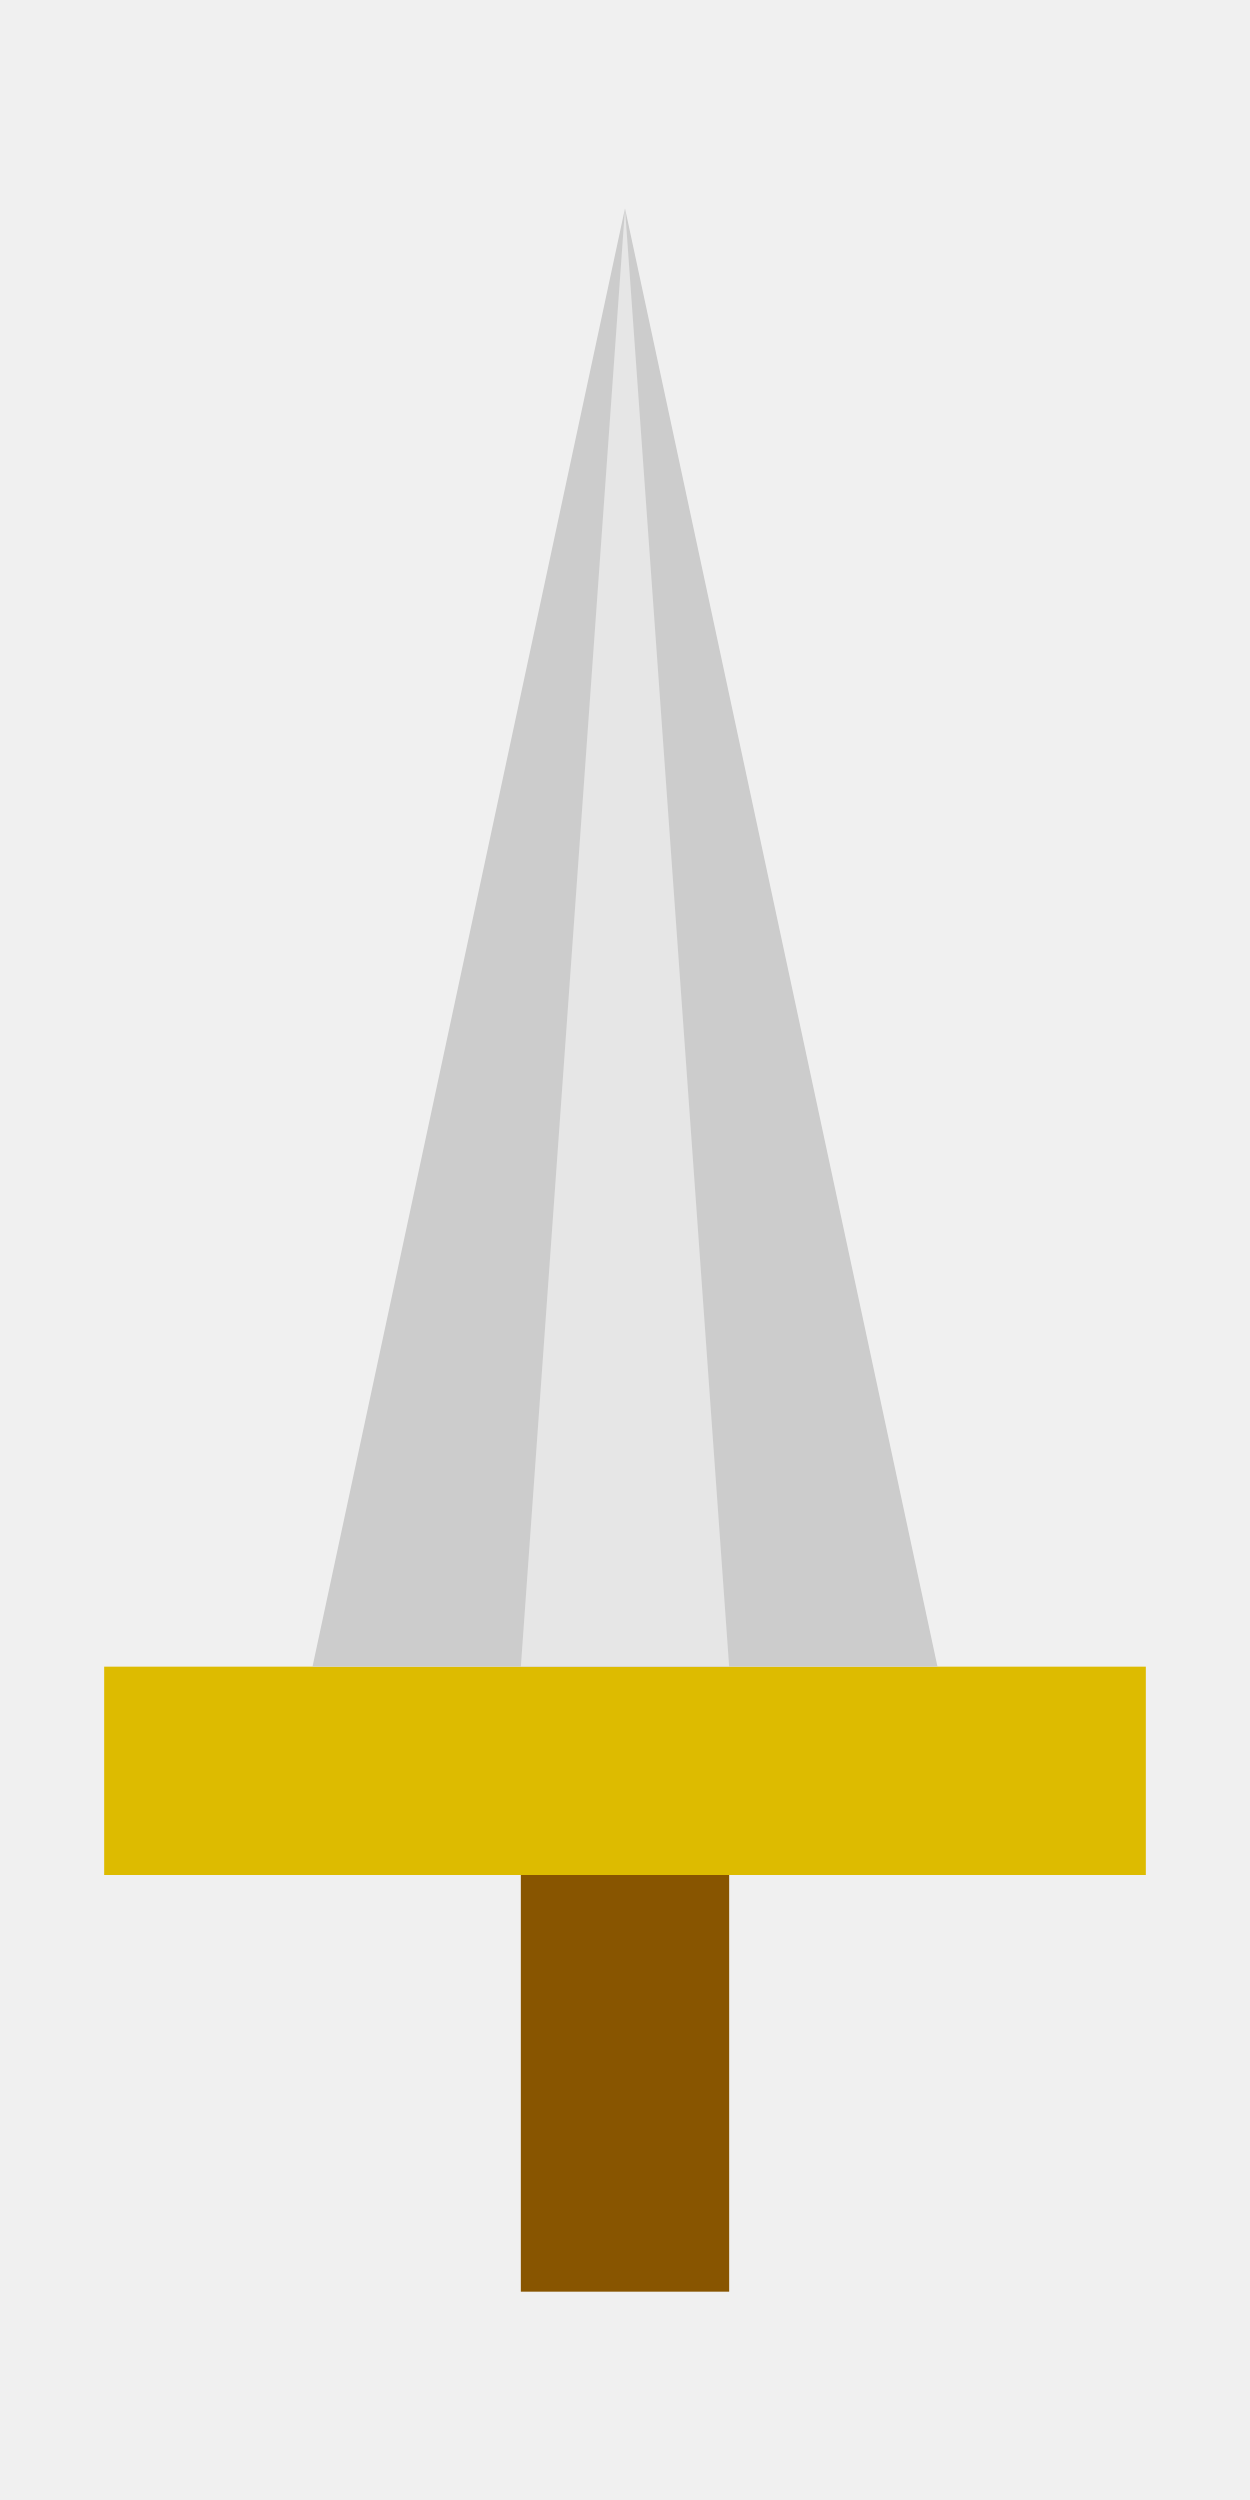
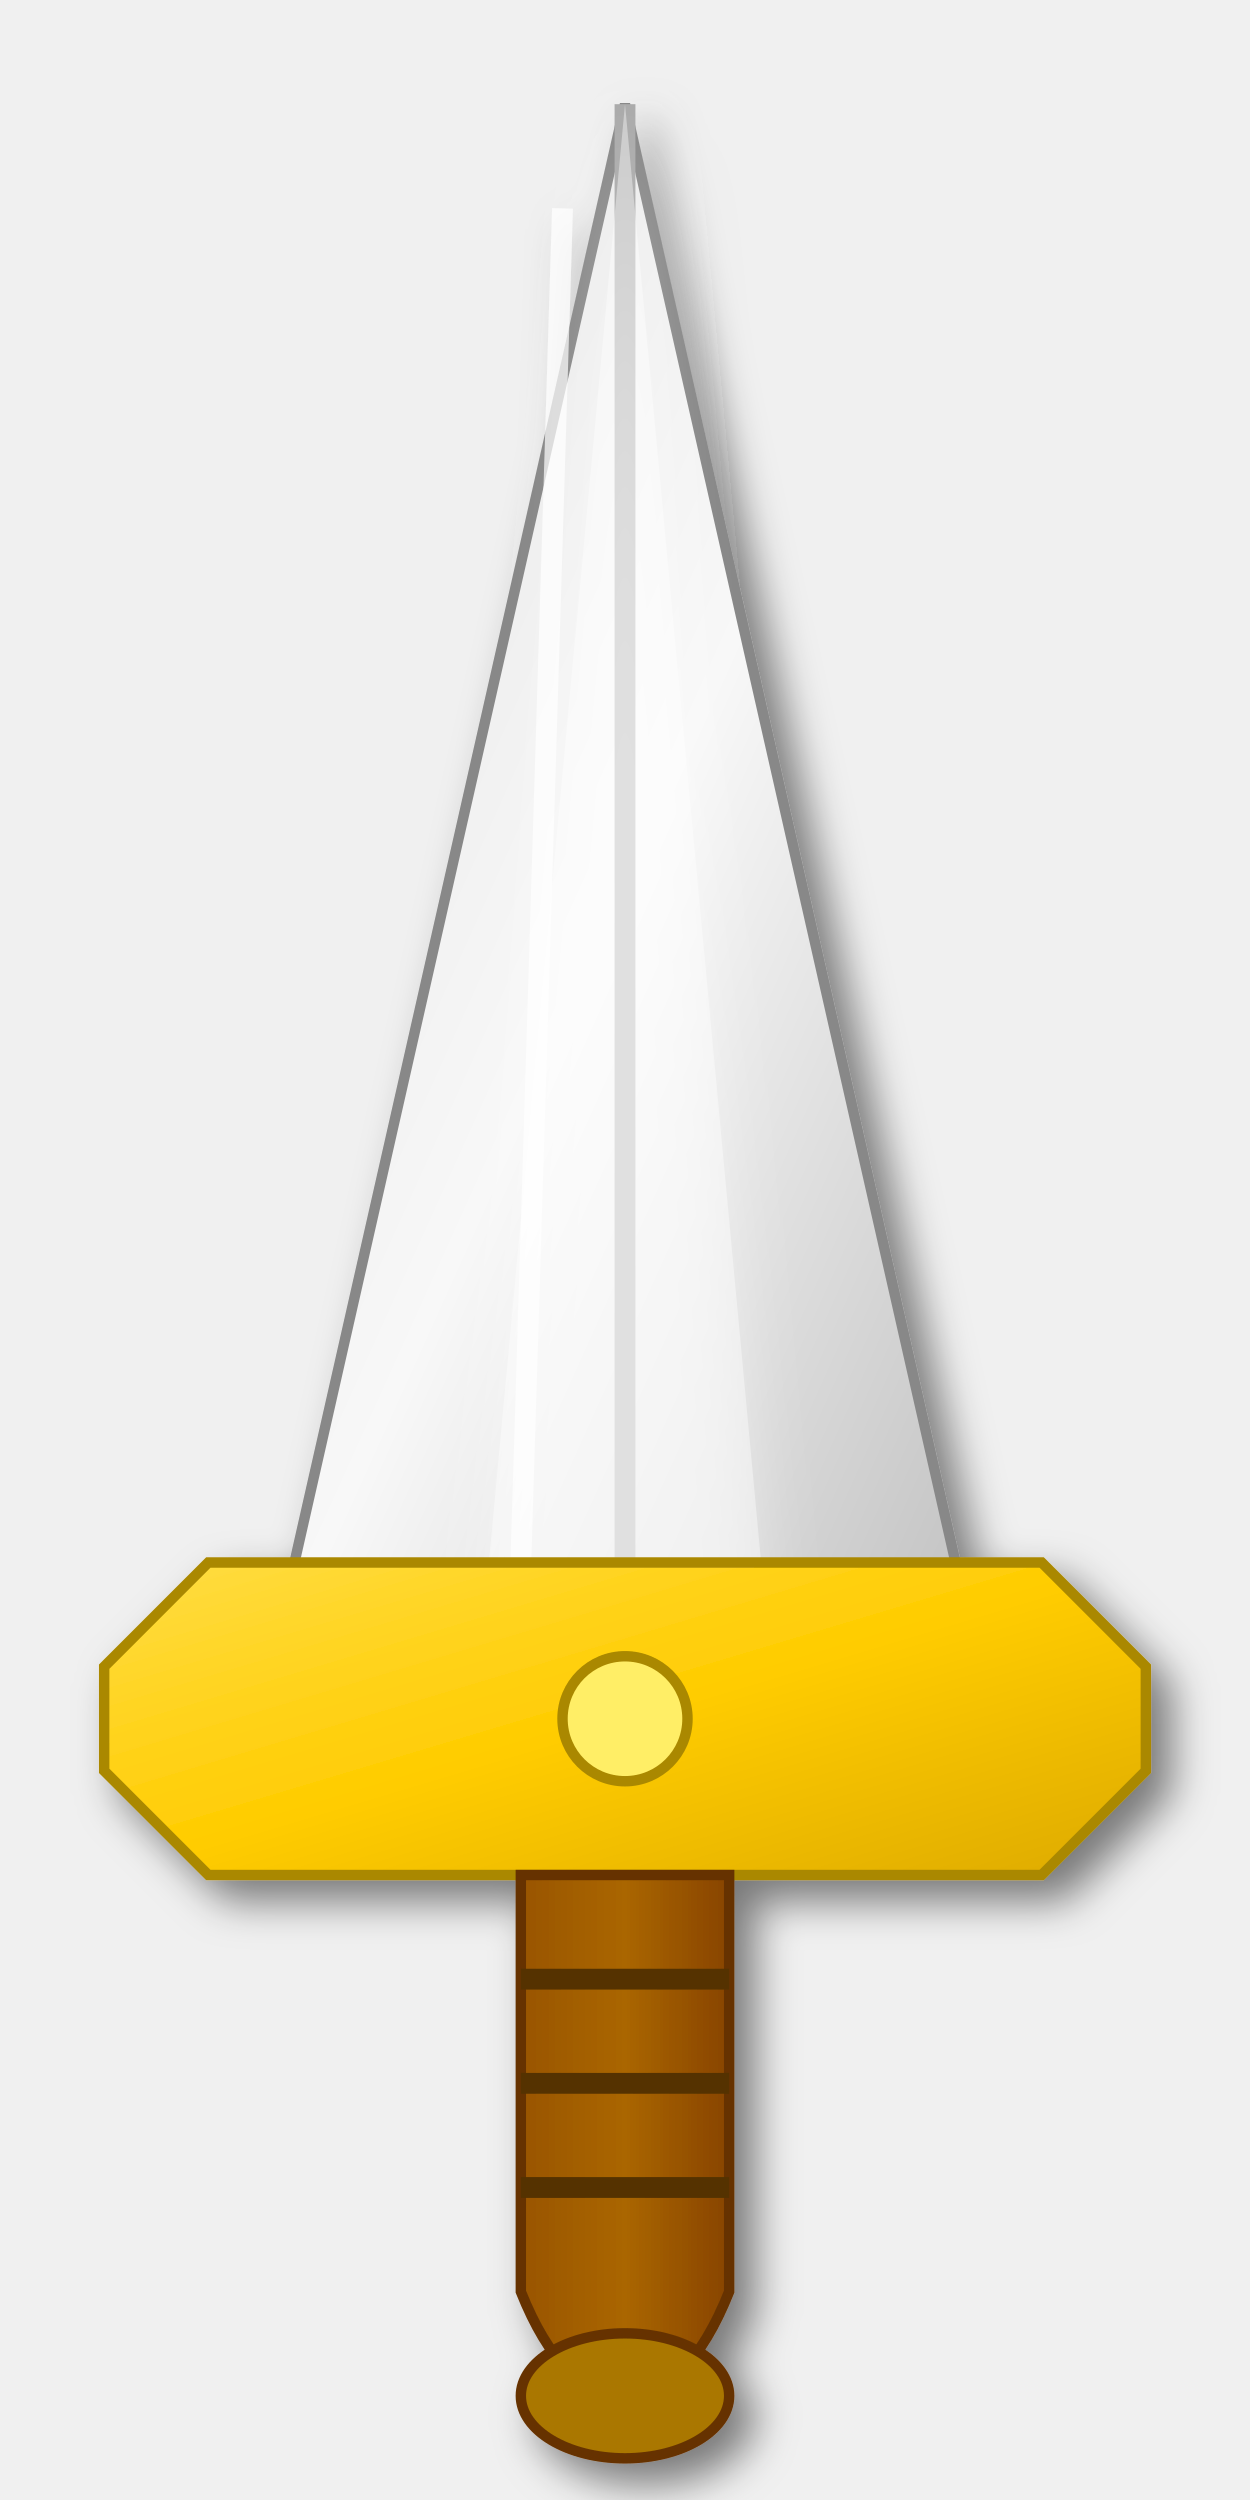
<svg xmlns="http://www.w3.org/2000/svg" width="60" height="120" viewBox="0 0 60 120">
-   <g>
-     <rect x="25" y="80" width="10" height="30" fill="#885500" />
-     <rect x="5" y="80" width="50" height="10" fill="#ddbb00" />
-     <path d="M30 10 L15 80 L45 80 Z" fill="#cccccc" />
-     <path d="M30 10 L25 80 L35 80 Z" fill="#ffffff" fill-opacity="0.5" />
+   <defs>
+     <linearGradient id="bladeGradient" x1="0%" y1="0%" x2="100%" y2="100%">
+       <stop offset="0%" stop-color="#e0e0e0" />
+       <stop offset="50%" stop-color="#f8f8f8" />
+       <stop offset="100%" stop-color="#c0c0c0" />
+     </linearGradient>
+     <linearGradient id="handleGradient" x1="0%" y1="0%" x2="100%" y2="0%">
+       <stop offset="0%" stop-color="#995500" />
+       <stop offset="50%" stop-color="#aa6600" />
+       <stop offset="100%" stop-color="#884400" />
+     </linearGradient>
+     <linearGradient id="guardGradient" x1="0%" y1="0%" x2="100%" y2="100%">
+       <stop offset="0%" stop-color="#ffdd44" />
+       <stop offset="50%" stop-color="#ffcc00" />
+       <stop offset="100%" stop-color="#ddaa00" />
+     </linearGradient>
+     <filter id="glow" x="-20%" y="-20%" width="140%" height="140%">
+       <feGaussianBlur stdDeviation="1.5" result="blur" />
+       <feComposite in="SourceGraphic" in2="blur" operator="over" />
+     </filter>
+     <filter id="shadow" x="-20%" y="-20%" width="140%" height="140%">
+       <feDropShadow dx="1" dy="1" stdDeviation="1" flood-color="#000" flood-opacity="0.5" />
+     </filter>
+   </defs>
+   <g filter="url(#shadow)">
+     <path d="M30 5 L13 80 L47 80 Z" fill="url(#bladeGradient)" />
+     <path d="M30 5 L13 80 L47 80 Z" fill="none" stroke="#888" stroke-width="0.5" />
+     <path d="M30 5 L30 80" stroke="#aaa" stroke-width="1" />
+     <path d="M30 5 L23 80 L37 80 Z" fill="#ffffff" fill-opacity="0.4" filter="url(#glow)" />
+     <path d="M27 10 L25 75" stroke="#ffffff" stroke-width="1" stroke-opacity="0.7" />
+     <path d="M5 80 L10 75 L50 75 L55 80 L55 85 L50 90 L10 90 L5 85 Z" fill="url(#guardGradient)" />
+     <path d="M5 80 L10 75 L50 75 L55 80 L55 85 L50 90 L10 90 L5 85 Z" fill="none" stroke="#aa8800" stroke-width="0.5" />
+     <circle cx="30" cy="82.5" r="3" fill="#ffee66" stroke="#aa8800" stroke-width="0.5" />
+     <path d="M25 90 L25 110 Q27 115 30 115 Q33 115 35 110 L35 90 Z" fill="url(#handleGradient)" />
+     <path d="M25 90 L25 110 Q27 115 30 115 Q33 115 35 110 L35 90 Z" fill="none" stroke="#663300" stroke-width="0.5" />
+     <path d="M25 95 L35 95 M25 100 L35 100 M25 105 L35 105" stroke="#553300" stroke-width="1" />
+     <ellipse cx="30" cy="115" rx="5" ry="3" fill="#aa7700" stroke="#663300" stroke-width="0.5" />
  </g>
</svg>
